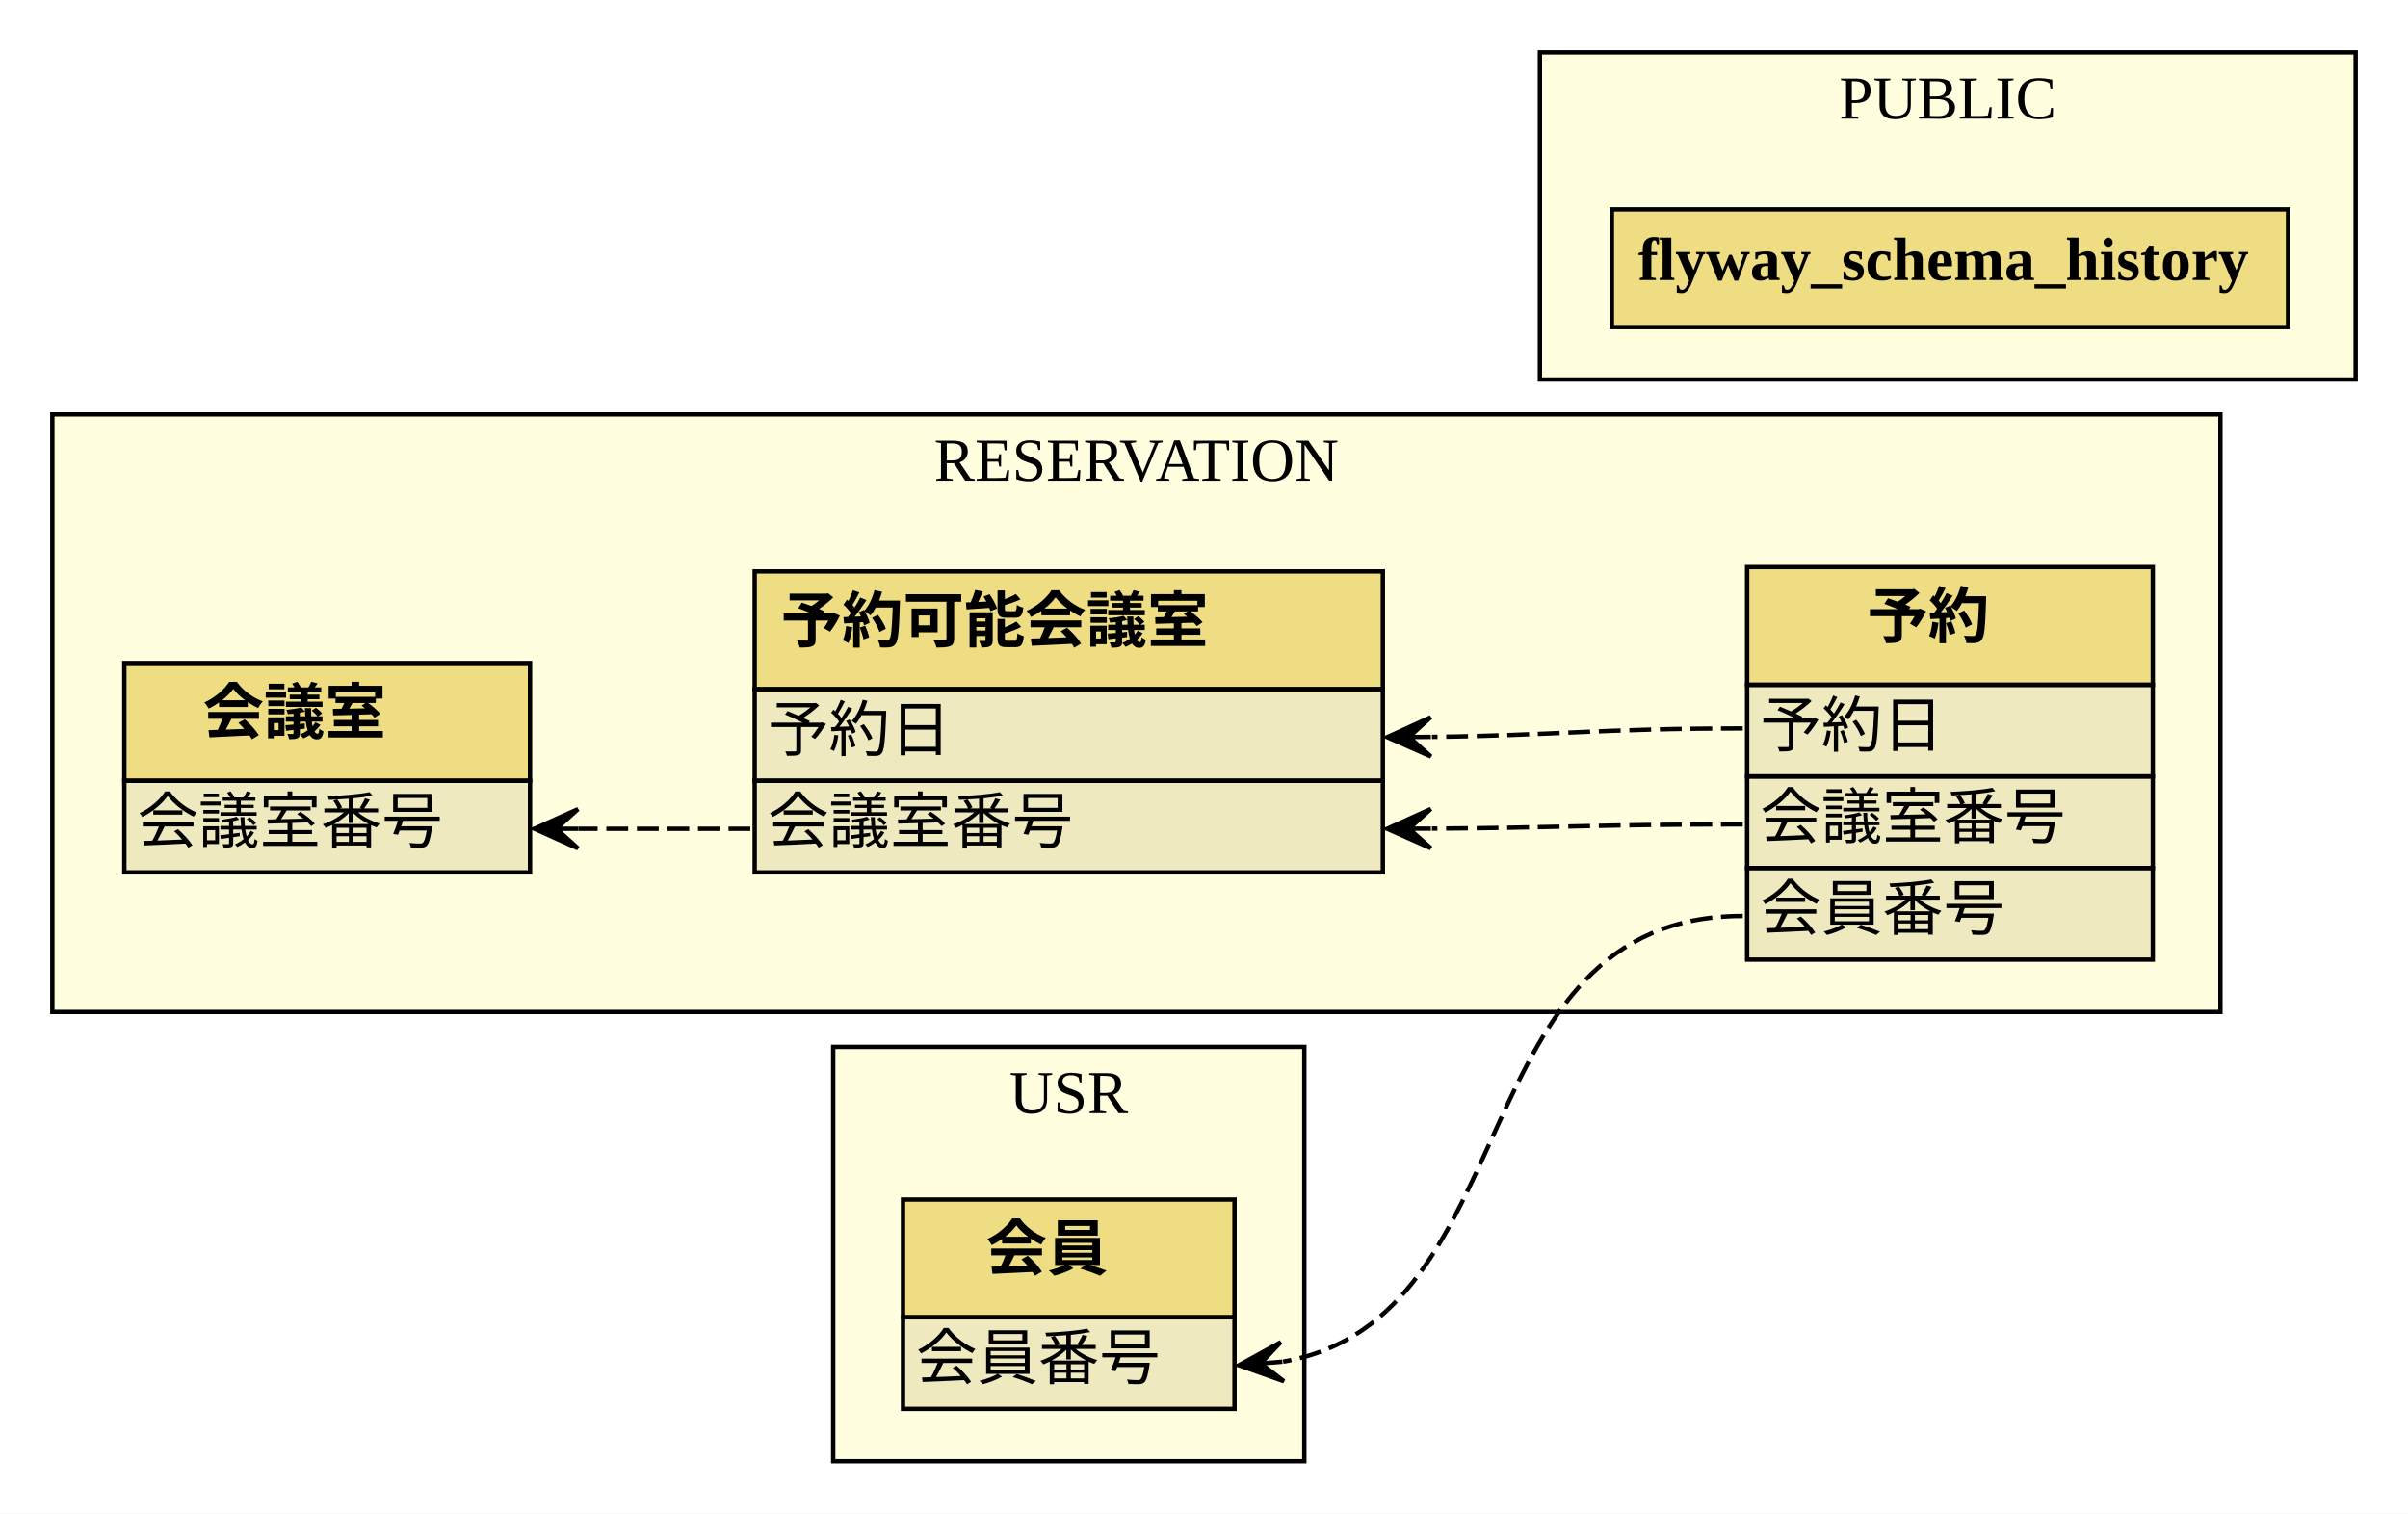
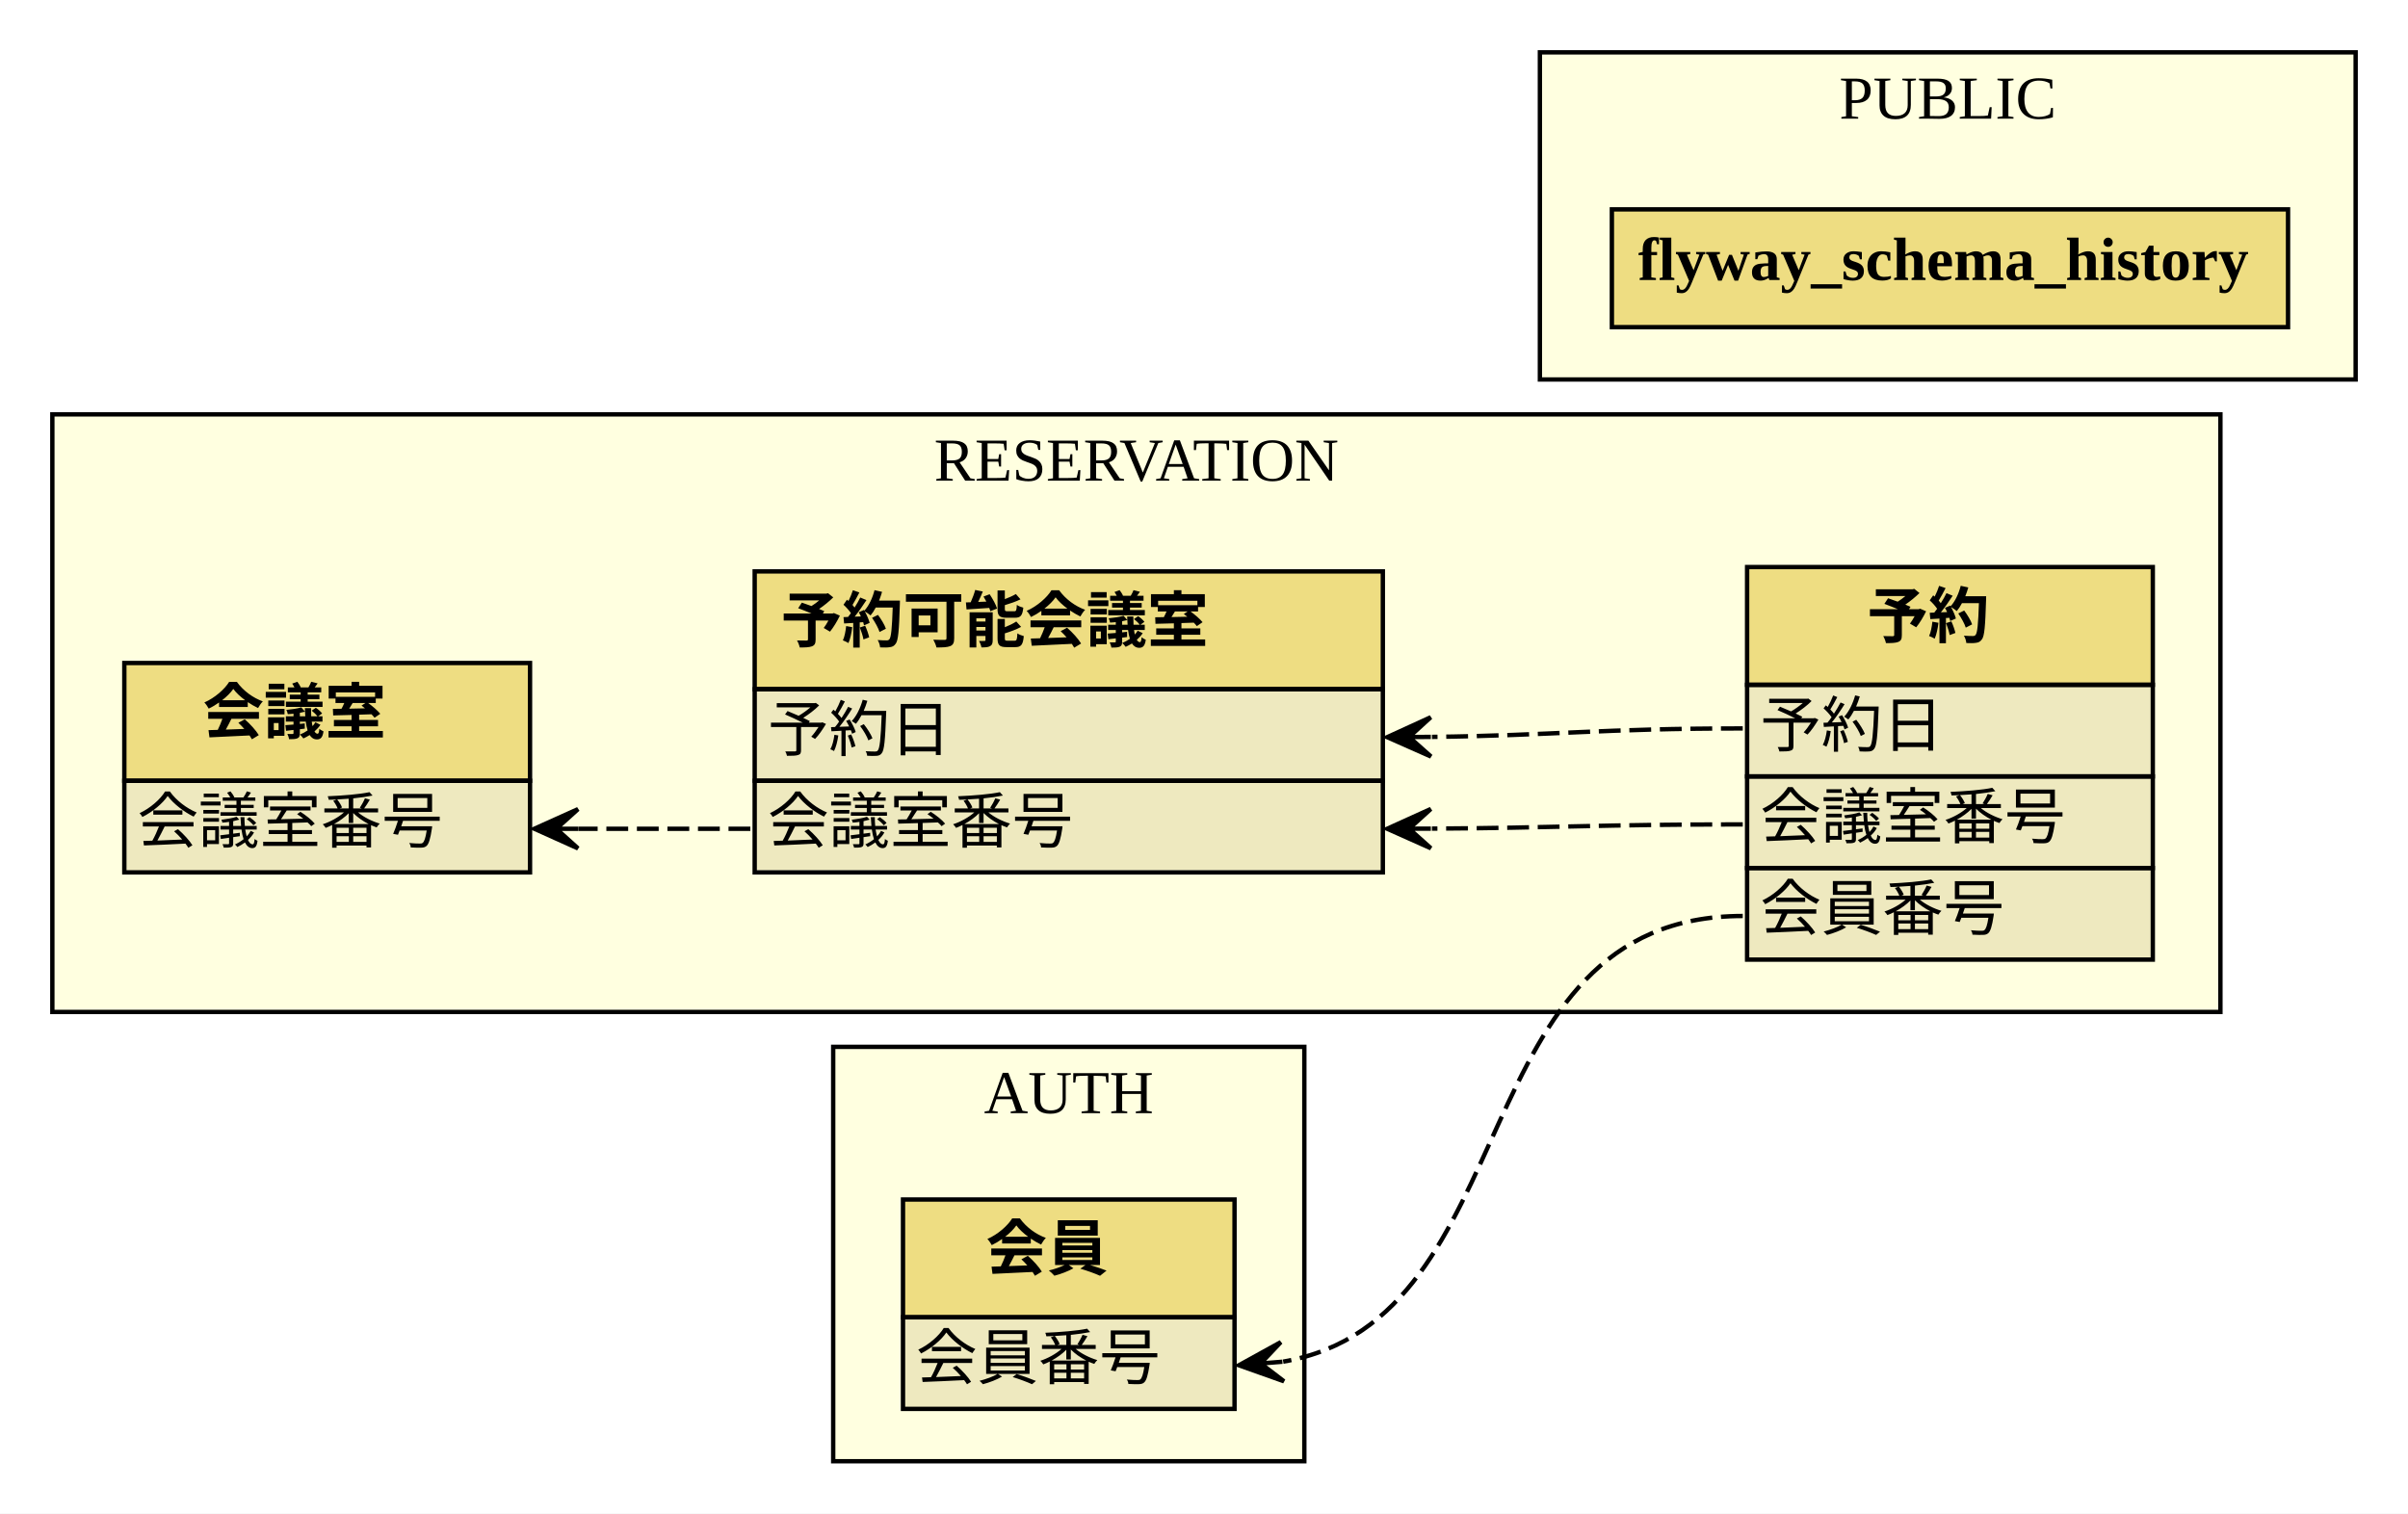
<svg xmlns="http://www.w3.org/2000/svg" width="552pt" height="347pt" viewBox="0.00 0.00 552.00 347.00">
  <g id="graph0" class="graph" transform="scale(1 1) rotate(0) translate(4 343)">
    <polygon fill="white" stroke="transparent" points="-4,4 -4,-343 548,-343 548,4 -4,4" />
-     <g id="clust1" class="cluster">
-       <polygon fill="lightyellow" stroke="black" points="8,-111 8,-248 505,-248 505,-111 8,-111" />
-       <text text-anchor="middle" x="256.5" y="-232.8" font-family="Times New Roman,serif" font-size="14.00">
-                 RESERVATION
-             </text>
-     </g>
    <g id="clust3" class="cluster">
      <polygon fill="lightyellow" stroke="black" points="349,-256 349,-331 536,-331 536,-256 349,-256" />
      <text text-anchor="middle" x="442.5" y="-315.8" font-family="Times New Roman,serif" font-size="14.00">
                PUBLIC
            </text>
    </g>
    <g id="clust2" class="cluster">
      <polygon fill="lightyellow" stroke="black" points="187,-8 187,-103 295,-103 295,-8 187,-8" />
-       <text text-anchor="middle" x="241" y="-87.8" font-family="Times New Roman,serif" font-size="14.00">USR
+       <text text-anchor="middle" x="241" y="-87.8" font-family="Times New Roman,serif" font-size="14.00">AUTH
+             </text>
+     </g>
+     <g id="clust1" class="cluster">
+       <polygon fill="lightyellow" stroke="black" points="8,-111 8,-248 505,-248 505,-111 8,-111" />
+       <text text-anchor="middle" x="256.5" y="-232.8" font-family="Times New Roman,serif" font-size="14.00">
+                 RESERVATION
            </text>
    </g>
    <g id="node1" class="node">
      <polygon fill="#eee9bf" stroke="transparent" points="24,-143 24,-191 117,-191 117,-143 24,-143" />
      <polygon fill="#eedd82" stroke="transparent" points="24.5,-164 24.5,-191 117.5,-191 117.5,-164 24.5,-164" />
      <polygon fill="none" stroke="black" points="24.5,-164 24.5,-191 117.5,-191 117.5,-164 24.5,-164" />
      <text text-anchor="start" x="42.5" y="-174.8" font-family="Times New Roman,serif" font-weight="bold" font-size="14.00">会議室
            </text>
      <polygon fill="none" stroke="black" points="24.5,-143 24.5,-164 117.5,-164 117.5,-143 24.5,-143" />
      <text text-anchor="start" x="27.5" y="-149.8" font-family="Times New Roman,serif" font-size="14.00">会議室番号
            </text>
    </g>
    <g id="node2" class="node">
      <polygon fill="#eee9bf" stroke="transparent" points="396,-123 396,-213 489,-213 489,-123 396,-123" />
      <polygon fill="#eedd82" stroke="transparent" points="396.5,-186 396.5,-213 489.5,-213 489.5,-186 396.5,-186" />
      <polygon fill="none" stroke="black" points="396.5,-186 396.5,-213 489.5,-213 489.5,-186 396.5,-186" />
      <text text-anchor="start" x="424" y="-196.8" font-family="Times New Roman,serif" font-weight="bold" font-size="14.00">予約
            </text>
      <polygon fill="none" stroke="black" points="396.5,-165 396.5,-186 489.5,-186 489.5,-165 396.5,-165" />
      <text text-anchor="start" x="399.5" y="-171.8" font-family="Times New Roman,serif" font-size="14.00">予約日
            </text>
      <polygon fill="none" stroke="black" points="396.5,-144 396.5,-165 489.5,-165 489.5,-144 396.5,-144" />
      <text text-anchor="start" x="399.5" y="-150.8" font-family="Times New Roman,serif" font-size="14.00">会議室番号
            </text>
      <polygon fill="none" stroke="black" points="396.5,-123 396.5,-144 489.5,-144 489.5,-123 396.5,-123" />
      <text text-anchor="start" x="399.5" y="-129.8" font-family="Times New Roman,serif" font-size="14.00">会員番号
            </text>
    </g>
    <g id="node3" class="node">
      <polygon fill="#eee9bf" stroke="transparent" points="169,-143.5 169,-212.5 313,-212.5 313,-143.5 169,-143.5" />
      <polygon fill="#eedd82" stroke="transparent" points="169,-185 169,-212 313,-212 313,-185 169,-185" />
      <polygon fill="none" stroke="black" points="169,-185 169,-212 313,-212 313,-185 169,-185" />
      <text text-anchor="start" x="175" y="-195.8" font-family="Times New Roman,serif" font-weight="bold" font-size="14.00">予約可能会議室
            </text>
      <polygon fill="none" stroke="black" points="169,-164 169,-185 313,-185 313,-164 169,-164" />
      <text text-anchor="start" x="172" y="-170.8" font-family="Times New Roman,serif" font-size="14.00">予約日
            </text>
      <polygon fill="none" stroke="black" points="169,-143 169,-164 313,-164 313,-143 169,-143" />
      <text text-anchor="start" x="172" y="-149.8" font-family="Times New Roman,serif" font-size="14.00">会議室番号
            </text>
    </g>
    <g id="edge1" class="edge">
      <path fill="none" stroke="black" stroke-dasharray="5,2" d="M395.5,-176C362.95,-176 352.35,-174.39 324.26,-174.06" />
      <polygon fill="black" stroke="black" points="314,-174 324.03,-169.56 319,-174.03 324,-174.06 324,-174.06 324,-174.06 319,-174.03 323.97,-178.56 314,-174 314,-174" />
    </g>
    <g id="edge2" class="edge">
      <path fill="none" stroke="black" stroke-dasharray="5,2" d="M395.5,-154C362.95,-154 352.34,-153.19 324.25,-153.03" />
      <polygon fill="black" stroke="black" points="314,-153 324.01,-148.53 319,-153.01 324,-153.03 324,-153.03 324,-153.03 319,-153.01 323.99,-157.53 314,-153 314,-153" />
    </g>
    <g id="node4" class="node">
      <polygon fill="#eee9bf" stroke="transparent" points="203,-20 203,-68 279,-68 279,-20 203,-20" />
      <polygon fill="#eedd82" stroke="transparent" points="203,-41 203,-68 279,-68 279,-41 203,-41" />
      <polygon fill="none" stroke="black" points="203,-41 203,-68 279,-68 279,-41 203,-41" />
      <text text-anchor="start" x="222" y="-51.8" font-family="Times New Roman,serif" font-weight="bold" font-size="14.00">会員
            </text>
      <polygon fill="none" stroke="black" points="203,-20 203,-41 279,-41 279,-20 203,-20" />
      <text text-anchor="start" x="206" y="-26.8" font-family="Times New Roman,serif" font-size="14.00">会員番号
            </text>
    </g>
    <g id="edge3" class="edge">
      <path fill="none" stroke="black" stroke-dasharray="5,2" d="M395.5,-133C330.35,-133 346.71,-40.58 290.15,-30.83" />
      <polygon fill="black" stroke="black" points="280,-30 290.33,-26.33 284.98,-30.41 289.97,-30.81 289.97,-30.81 289.97,-30.81 284.98,-30.41 289.6,-35.3 280,-30 280,-30" />
    </g>
    <g id="edge4" class="edge">
      <path fill="none" stroke="black" stroke-dasharray="5,2" d="M168,-153C149.78,-153 142.88,-153 128.55,-153" />
      <polygon fill="black" stroke="black" points="118.5,-153 128.5,-148.5 123.5,-153 128.5,-153 128.5,-153 128.5,-153 123.5,-153 128.5,-157.5 118.5,-153 118.5,-153" />
    </g>
    <g id="node5" class="node">
      <polygon fill="#eee9bf" stroke="transparent" points="365,-268.5 365,-295.5 520,-295.5 520,-268.5 365,-268.5" />
      <polygon fill="#eedd82" stroke="transparent" points="365.5,-268 365.5,-295 520.5,-295 520.5,-268 365.5,-268" />
      <polygon fill="none" stroke="black" points="365.5,-268 365.5,-295 520.5,-295 520.5,-268 365.5,-268" />
      <text text-anchor="start" x="371.5" y="-278.8" font-family="Times New Roman,serif" font-weight="bold" font-size="14.00">flyway_schema_history
            </text>
    </g>
  </g>
</svg>
